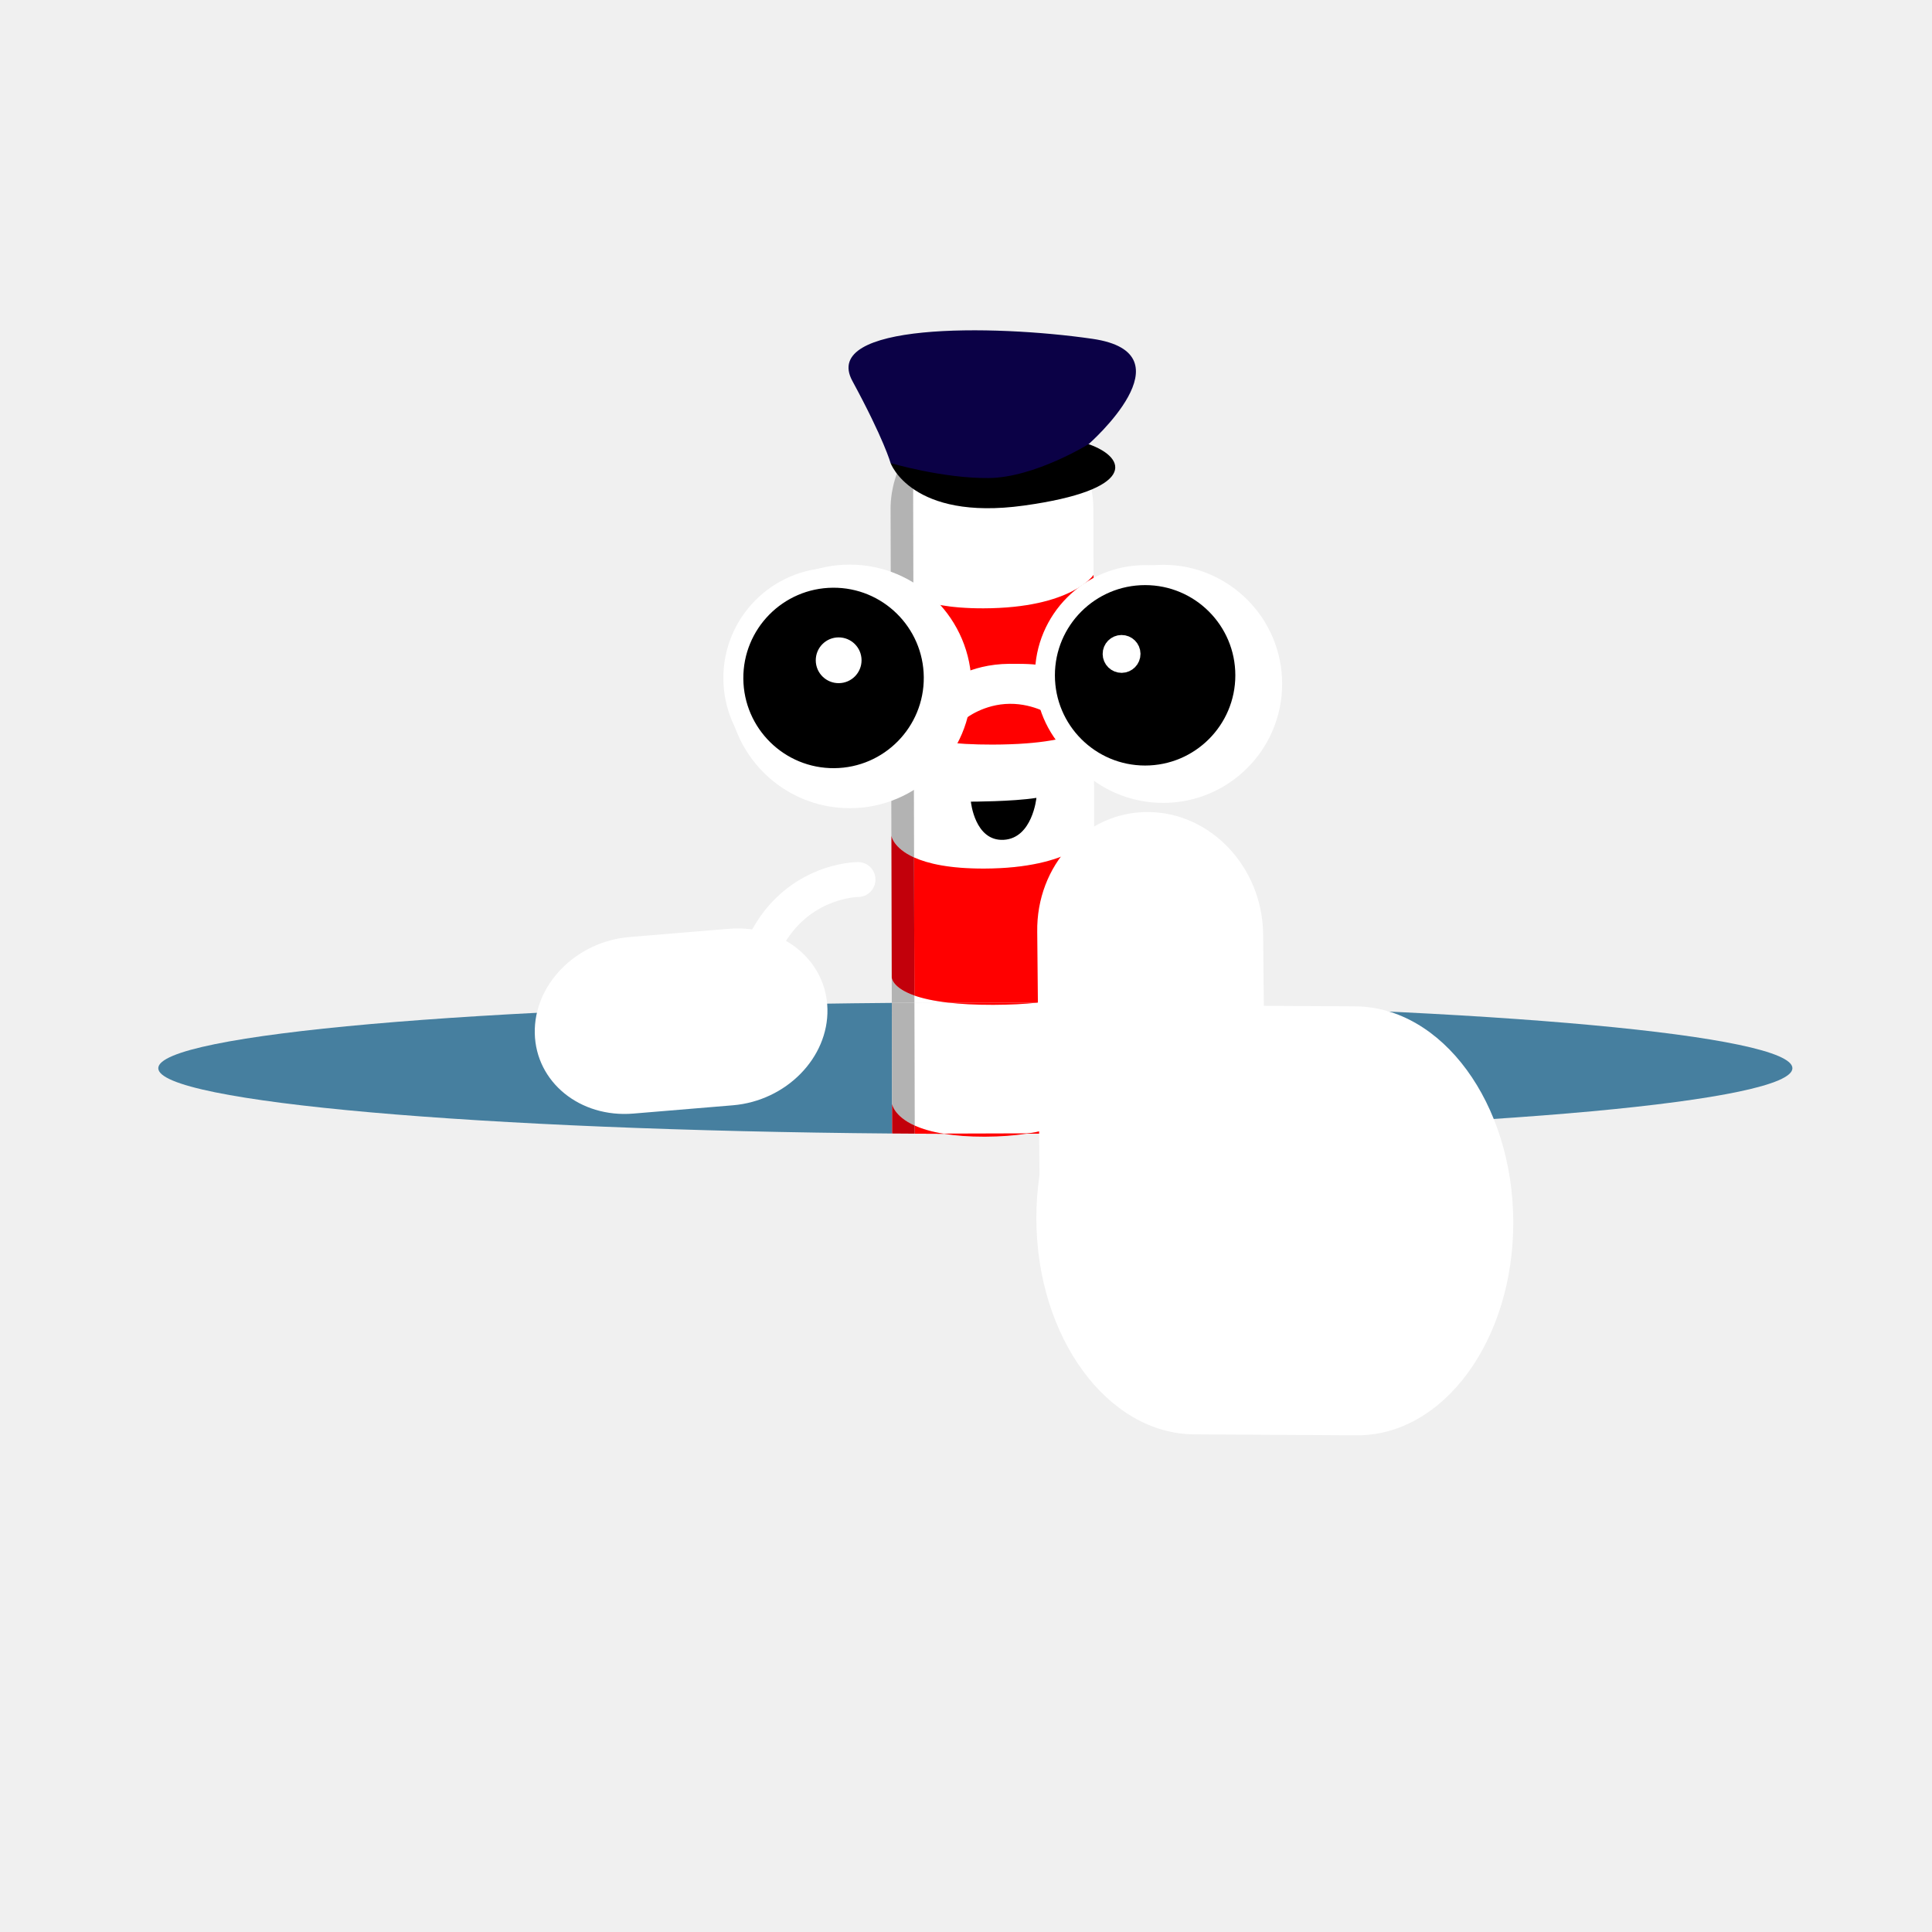
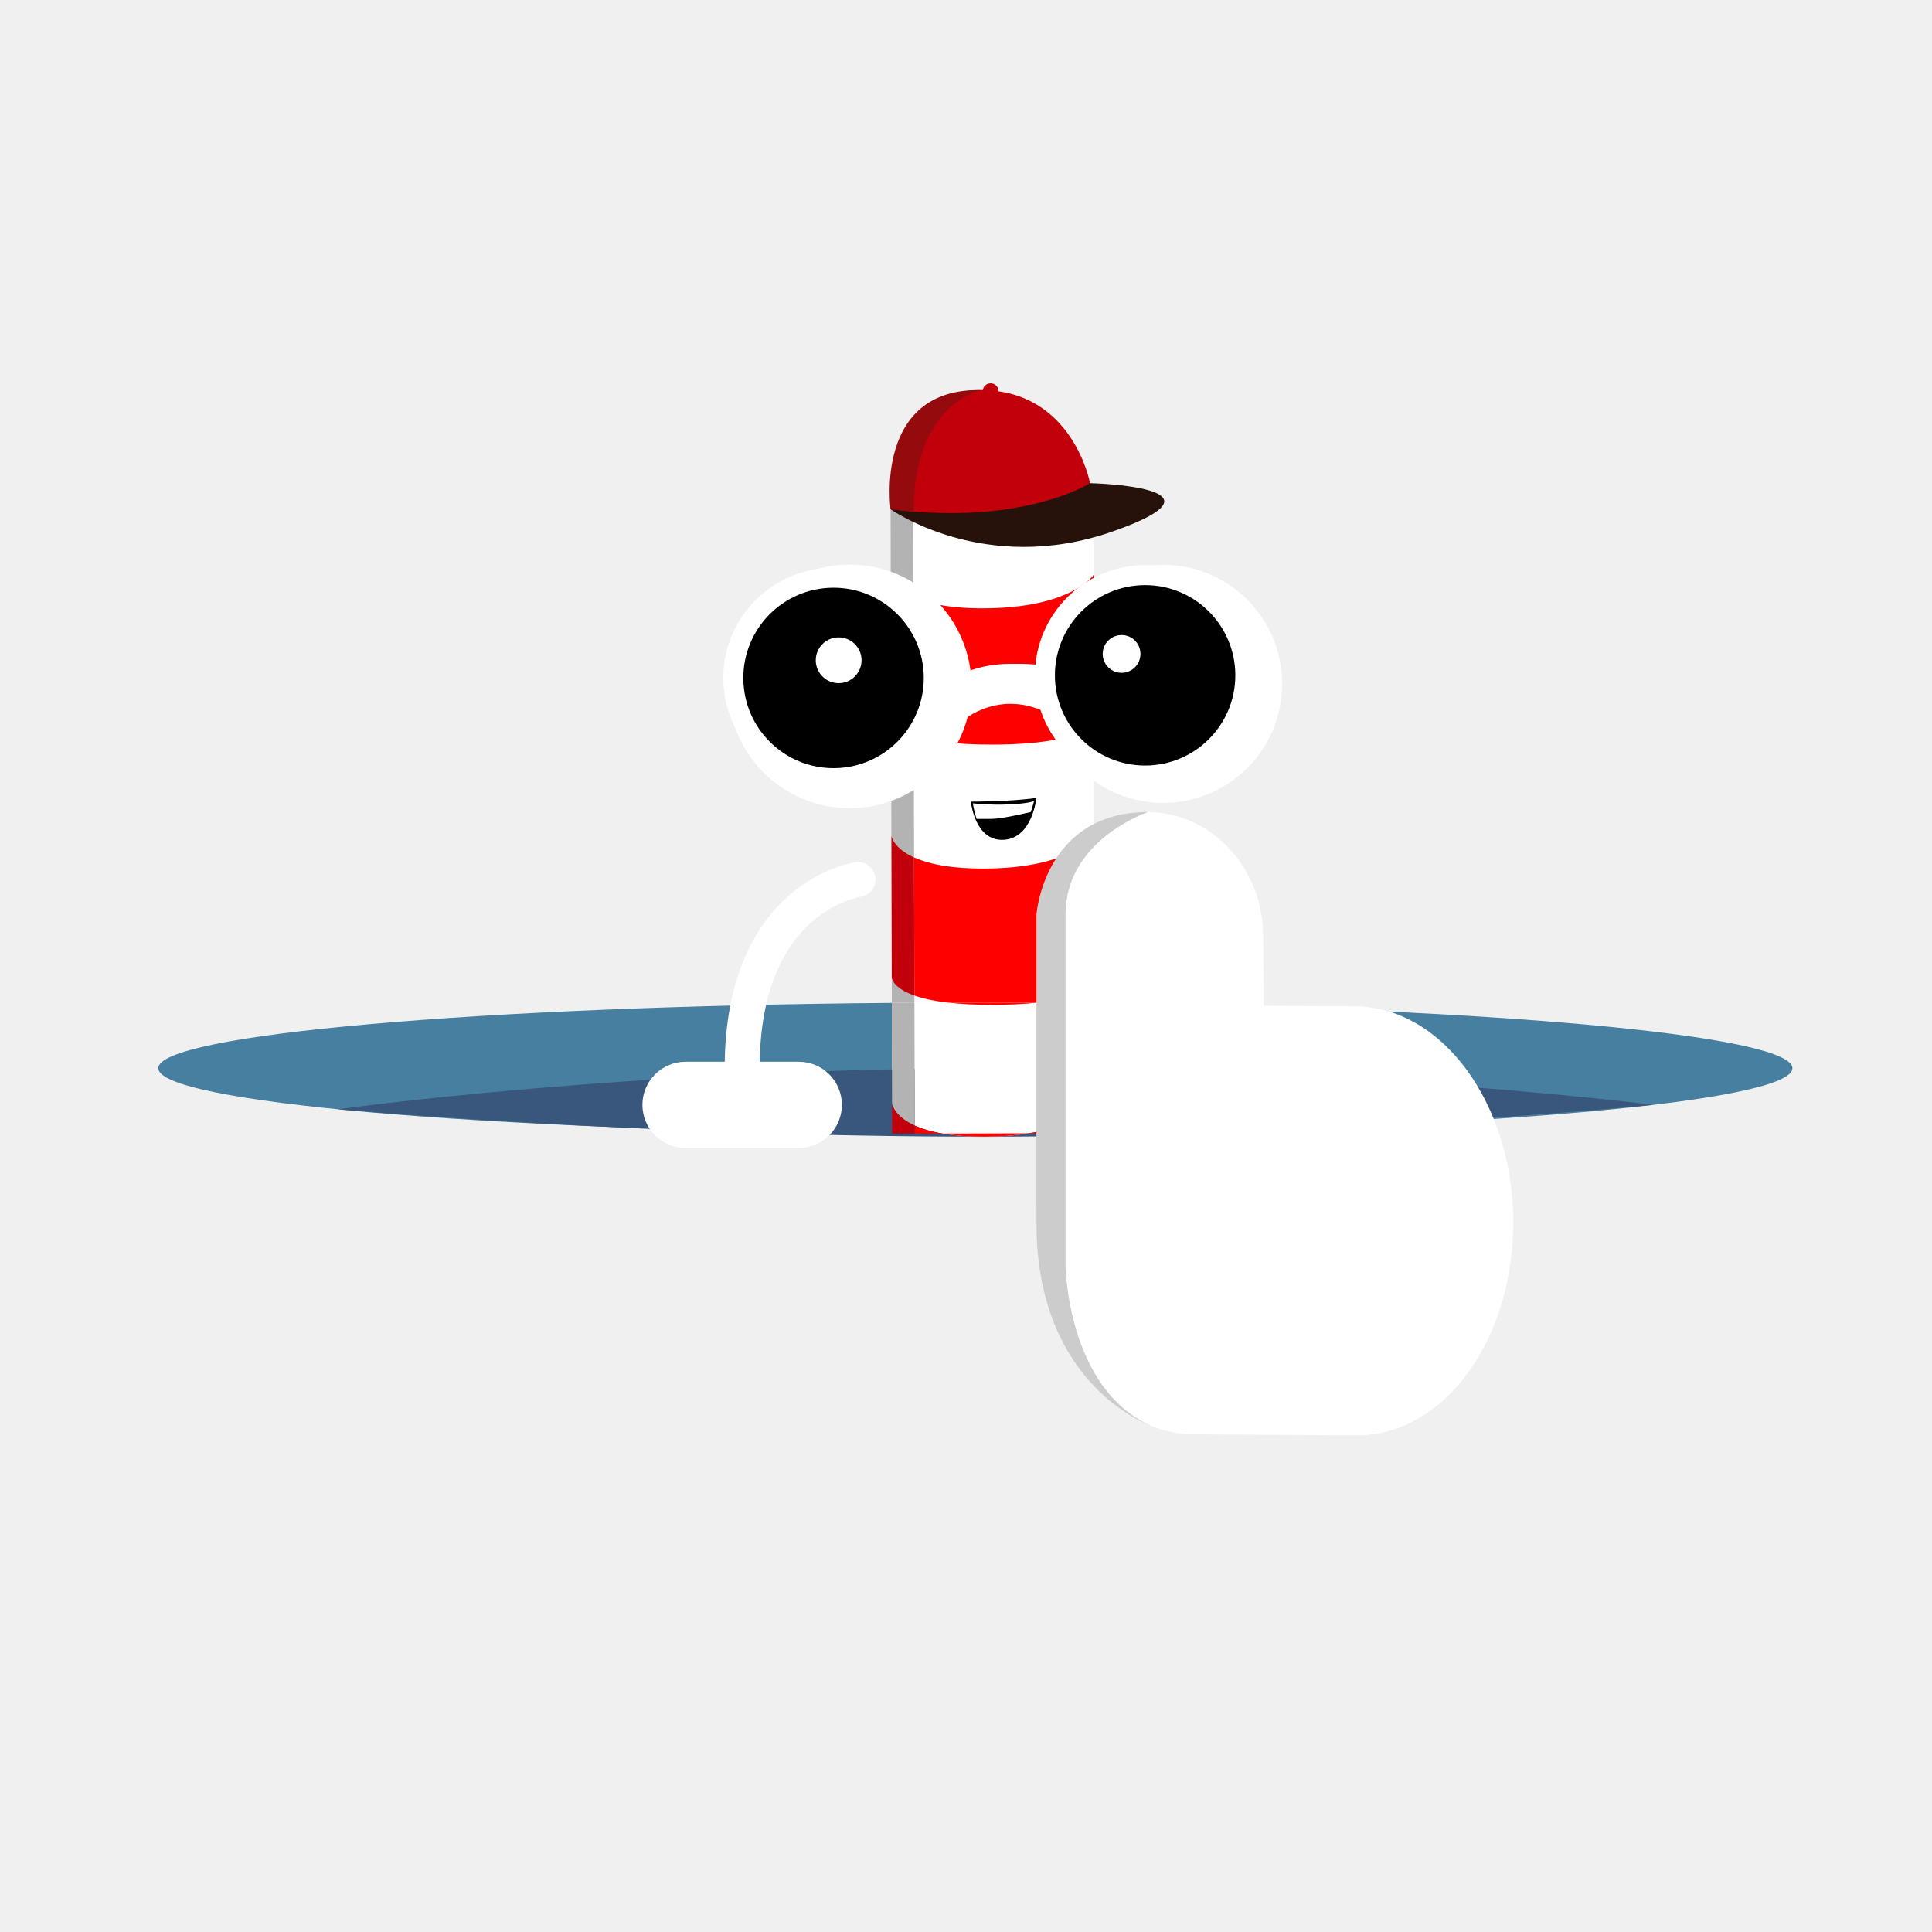
<svg xmlns="http://www.w3.org/2000/svg" version="1.1" id="Calque_1" x="0px" y="0px" width="300px" height="300px" viewBox="0 0 300 300" enable-background="new 0 0 300 300" xml:space="preserve">
  <path fill="#467F9F" d="M278.326,165.871c0-5.124-47.065-9.365-108.357-10.085l0.04,15.53l0.012,4.639  C231.288,175.233,278.326,170.994,278.326,165.871z" />
  <path fill="#467F9F" d="M138.479,155.73c-63.977,0.521-113.901,4.862-113.901,10.141c0,5.279,49.951,9.621,113.953,10.141  l-0.012-4.615L138.479,155.73z" />
+   <path fill="#39577C" d="M52.476,172.248c0,0,47.372,4.258,100.448,4.258s103.806-4.945,103.806-4.945s-44.64-5.687-101.685-5.687  S52.476,172.248,52.476,172.248z" />
  <path fill="#FFFFFF" d="M154.122,115.618c-6.198,0.016-9.958-0.639-12.237-1.439c0.014,5.906,0.03,12.283,0.047,18.959  c2.113,0.961,5.493,1.748,10.886,1.734c13.727-0.035,17.085-5.191,17.085-5.191l-0.044-18.104  C169.859,111.577,169.869,115.581,154.122,115.618z" />
  <path fill="#FFFFFF" d="M141.788,76.429c0.004,1.209,0.019,7.173,0.042,16.3c2.114,0.959,5.493,1.744,10.886,1.732  c13.726-0.035,17.087-5.191,17.087-5.191l-0.027-10.286c-0.021-8.696-7.088-15.728-15.784-15.704  c-2.644,0.006-5.133,0.666-7.317,1.823c0.532-0.274,1.093-0.535,1.696-0.772C148.371,64.332,141.77,69.083,141.788,76.429z" />
  <path fill="#FFFFFF" d="M141.986,154.588c0.001,0.37,0.002,0.747,0.003,1.118c1.729-0.011,3.469-0.018,5.217-0.022  C144.922,155.418,143.231,155.025,141.986,154.588z" />
  <path fill="#FFFFFF" d="M146.58,176.057c1.725,0.282,3.804,0.457,6.344,0.449c2.481-0.006,4.619-0.182,6.464-0.462  c-2.625,0.013-5.27,0.021-7.936,0.021C149.82,176.064,148.197,176.062,146.58,176.057z" />
  <path fill="#FFFFFF" d="M160.938,155.706c3.042,0.019,6.053,0.045,9.031,0.08l-0.01-3.8  C169.959,151.986,169.957,154.746,160.938,155.706z" />
  <path fill="#FFFFFF" d="M154.225,156.031c-2.813,0.006-5.12-0.127-7.019-0.348c-1.748,0.005-3.488,0.012-5.217,0.022  c0.015,6.301,0.031,12.688,0.047,19.069c1.119,0.509,2.605,0.963,4.544,1.281c1.617,0.005,3.24,0.008,4.872,0.008  c2.666,0,5.311-0.008,7.936-0.021c8.362-1.27,10.621-4.728,10.621-4.728l-0.04-15.53c-2.979-0.035-5.989-0.062-9.031-0.08  C159.098,155.901,156.893,156.024,154.225,156.031z" />
  <path fill="#FF0000" d="M152.717,94.462c-5.394,0.012-8.772-0.773-10.886-1.732c0.014,5.951,0.033,13.25,0.054,21.449  c2.28,0.801,6.039,1.455,12.237,1.439c15.747-0.037,15.737-4.041,15.737-4.041l-0.056-22.306  C169.804,89.271,166.442,94.427,152.717,94.462z" />
  <path fill="#FF0000" d="M152.818,134.872c-5.394,0.014-8.773-0.773-10.886-1.734c0.017,6.891,0.035,14.102,0.054,21.45  c1.245,0.438,2.936,0.83,5.22,1.096c1.411-0.003,2.824-0.006,4.246-0.006c3.191,0,6.354,0.01,9.485,0.028  c9.02-0.96,9.021-3.72,9.021-3.72l-0.056-22.306C169.903,129.681,166.545,134.837,152.818,134.872z" />
  <path fill="#FF0000" d="M160.938,155.706c-3.132-0.019-6.294-0.028-9.485-0.028c-1.422,0-2.835,0.003-4.246,0.006  c1.898,0.221,4.205,0.354,7.019,0.348C156.893,156.024,159.098,155.901,160.938,155.706z" />
  <path fill="#FF0000" d="M170.021,175.955c-3.5,0.042-7.046,0.071-10.633,0.089c-1.845,0.28-3.982,0.456-6.464,0.462  c-2.54,0.008-4.619-0.167-6.344-0.449c-1.52-0.005-3.035-0.012-4.541-0.021" />
  <path fill="#FF0000" d="M142.04,176.036c1.506,0.009,3.021,0.016,4.541,0.021c-1.938-0.318-3.425-0.772-4.544-1.281  C142.037,175.196,142.038,175.616,142.04,176.036z" />
  <path fill="#FF0000" d="M159.388,176.044c3.587-0.018,7.133-0.047,10.633-0.089l-0.012-4.639  C170.009,171.316,167.75,174.774,159.388,176.044z" />
  <path fill="#B3B3B3" d="M138.287,79.064c-0.002-0.771,0.055-1.523,0.159-2.266C138.247,78.167,138.287,79.064,138.287,79.064z" />
  <path fill="#B3B3B3" d="M146.675,65.104c-5.06,2.616-7.075,6.812-7.873,9.923C139.927,70.726,142.828,67.142,146.675,65.104z" />
  <path fill="#B3B3B3" d="M141.932,133.138c-0.018-6.676-0.033-13.053-0.047-18.959c-3.511-1.232-3.515-2.809-3.515-2.809  l0.045,18.391C138.416,129.761,138.664,131.655,141.932,133.138z" />
  <path fill="#B3B3B3" d="M141.831,92.729c-0.024-9.127-0.039-15.091-0.042-16.3c-0.018-7.346,6.583-12.098,6.583-12.098  c-0.604,0.237-1.164,0.498-1.696,0.772c-3.847,2.038-6.748,5.622-7.873,9.923c-0.032,0.121-0.06,0.24-0.087,0.357  c-0.016,0.07-0.033,0.143-0.048,0.216c-0.052,0.237-0.097,0.466-0.137,0.688c-0.013,0.075-0.029,0.153-0.041,0.23  c-0.015,0.096-0.03,0.188-0.042,0.28c-0.104,0.742-0.161,1.495-0.159,2.266l0.025,10.286  C138.312,89.35,138.564,91.246,141.831,92.729z" />
  <path fill="#B3B3B3" d="M141.986,154.588c-3.511-1.23-3.518-2.809-3.518-2.809l0.01,3.951c1.165-0.01,2.336-0.018,3.51-0.024  C141.988,155.335,141.987,154.958,141.986,154.588z" />
  <path fill="#B3B3B3" d="M142.036,174.775c-0.016-6.381-0.032-12.769-0.047-19.069c-1.174,0.007-2.345,0.015-3.51,0.024l0.041,15.666  C138.52,171.396,138.77,173.291,142.036,174.775z" />
  <path fill="#C2000B" d="M141.885,114.179c-0.021-8.199-0.04-15.498-0.054-21.449c-3.267-1.484-3.518-3.379-3.518-3.379l0.058,22.02  C138.37,111.37,138.374,112.946,141.885,114.179z" />
  <path fill="#C2000B" d="M141.986,154.588c-0.02-7.349-0.037-14.56-0.054-21.45c-3.268-1.482-3.517-3.377-3.517-3.377l0.053,22.019  C138.469,151.779,138.475,153.357,141.986,154.588z" />
  <path fill="#C2000B" d="M142.04,176.036c-1.174-0.007-2.344-0.015-3.508-0.024" />
  <path fill="#C2000B" d="M142.036,174.775c-3.267-1.484-3.517-3.379-3.517-3.379l0.012,4.615c1.165,0.01,2.334,0.018,3.508,0.024  C142.038,175.616,142.037,175.196,142.036,174.775z" />
  <path d="M150.756,124.479c0,0,6.449,0.001,10.179-0.588c0,0-0.614,6.285-5.097,6.517  C151.353,130.64,150.756,124.479,150.756,124.479z" />
  <path fill="#FFFFFF" d="M179.278,203.638c9.688,0.064,17.401-8.268,17.238-18.621l-0.378-40.059  c-0.164-10.353-8.158-18.803-17.845-18.867l0,0c-9.679-0.066-17.398,8.268-17.232,18.631l0.376,40.054  C161.61,195.126,169.598,203.564,179.278,203.638L179.278,203.638z" />
  <g>
    <circle fill="#FFFFFF" stroke="#FFFFFF" stroke-width="2.746" stroke-linecap="round" stroke-linejoin="round" stroke-miterlimit="10" cx="180.606" cy="106.188" r="17.112" />
    <circle stroke="#FFFFFF" stroke-width="3.101" stroke-linecap="round" stroke-linejoin="round" stroke-miterlimit="10" cx="177.813" cy="104.863" r="15.559" />
    <path fill="#FFFFFF" stroke="#FFFFFF" stroke-width="3.101" stroke-linecap="round" stroke-linejoin="round" stroke-miterlimit="10" d="   M175.546,101.526c0.006,0.766-0.61,1.395-1.377,1.404c-0.766,0.004-1.393-0.613-1.398-1.379c-0.007-0.766,0.608-1.393,1.377-1.398   C174.913,100.144,175.538,100.761,175.546,101.526z" />
    <circle fill="#FFFFFF" stroke="#FFFFFF" stroke-width="2.809" stroke-linecap="round" stroke-linejoin="round" stroke-miterlimit="10" cx="131.945" cy="106.584" r="17.507" />
    <path stroke="#FFFFFF" stroke-width="3.101" stroke-linecap="round" stroke-linejoin="round" stroke-miterlimit="10" d="   M144.995,105.14c0.07,8.594-6.838,15.619-15.43,15.691c-8.594,0.072-15.619-6.836-15.691-15.428   c-0.072-8.594,6.835-15.619,15.43-15.692C137.894,89.638,144.921,96.546,144.995,105.14z" />
    <path fill="#FFFFFF" stroke="#FFFFFF" stroke-width="3.101" stroke-linecap="round" stroke-linejoin="round" stroke-miterlimit="10" d="   M132.231,102.511c0.009,1.105-0.881,2.012-1.988,2.018c-1.107,0.012-2.014-0.877-2.021-1.984c-0.01-1.107,0.88-2.014,1.988-2.021   C131.319,100.515,132.223,101.403,132.231,102.511z" />
    <g>
      <path fill="#FFFFFF" d="M149.912,111.595l-0.421-0.455l-2.965-4.75c0.373-0.332,3.834-3.26,10.221-3.314    c6.323-0.055,5.769,0.611,6.275,1.082l1.018,6.328c0,0-0.57,0.701-0.504,0.75c-0.015-0.012-2.857-1.982-6.738-1.949    C152.765,109.319,149.997,111.526,149.912,111.595z" />
    </g>
  </g>
  <path fill="#FFFFFF" d="M234.979,189.713c-0.062-18.399-11.051-33.365-24.546-33.447l-25.18-0.141  c-13.499-0.073-24.386,14.77-24.327,33.157l0,0c0.061,18.399,11.051,33.369,24.545,33.444l25.18,0.15  C224.148,222.951,235.039,208.105,234.979,189.713L234.979,189.713z" />
-   <path fill="#FFFFFF" d="M83.04,160.459c-0.168-7.572,6.411-14.265,14.693-14.954l15.452-1.283c8.285-0.688,15.132,4.887,15.3,12.455  l0,0c0.166,7.572-6.413,14.265-14.694,14.952l-15.451,1.287C90.057,173.604,83.208,168.028,83.04,160.459L83.04,160.459z" />
-   <path fill="none" stroke="#FFFFFF" stroke-width="5.426" stroke-linecap="round" stroke-linejoin="round" stroke-miterlimit="10" d="  M133.228,136.573c0,0-10.228,0-14.962,10.915" />
-   <g>
-     <path d="M138.29,71.903c0,0,3.234,9.017,20.686,6.604c17.449-2.412,16.209-7.374,10.062-9.54L138.29,71.903z" />
-     <path fill="#0B0146" d="M138.29,71.903c0,0,8.116,2.401,15.244,2.328c7.128-0.074,15.504-5.265,15.504-5.265   s16.137-14.104,0.586-16.355c-15.548-2.253-42.182-2.517-37.271,6.539C137.267,68.207,138.29,71.903,138.29,71.903z" />
-   </g>
+   <path fill="none" stroke="#FFFFFF" stroke-width="5.426" stroke-linecap="round" stroke-linejoin="round" stroke-miterlimit="10" d="  M133.228,136.573c0,0-17.986,2.427-17.986,29.301" />
+   <path fill="#FFFFFF" d="M151.076,124.737c0,0,2.449,0.307,5.556,0.175s3.938-0.525,3.938-0.525s-0.306,1.131-0.524,1.703  c0,0-4.243,1.028-5.906,1.062s-2.494,0-2.494,0S151.164,125.656,151.076,124.737z" />
+   <path fill="#C2000B" d="M169.265,75.027c0,0-2.68-14.448-16.932-14.448s-14.055,14.873-14.046,18.485c0,0,11.985,3.4,22.282,0.912  S169.265,75.027,169.265,75.027z" />
+   <path fill="#26120B" d="M138.287,79.064c0,0,14.599,10.43,34.483,3.463s-3.506-7.5-3.506-7.5S158.919,81.678,138.287,79.064z" />
+   <path fill="#CCCCCC" d="M178.294,126.091c0,0-12.841,4.234-12.841,15.94s0,54.448,0,54.448s0.229,19.202,13.336,24.94  c0,0-17.852-6.054-17.852-31.474s0-47.915,0-47.915S162.062,126.091,178.294,126.091z" />
+   <path fill="#FFFFFF" d="M130.727,171.561c0,3.698-2.998,6.696-6.696,6.696h-17.579c-3.698,0-6.696-2.998-6.696-6.696l0,0  c0-3.698,2.998-6.696,6.696-6.696h17.579C127.729,164.864,130.727,167.862,130.727,171.561L130.727,171.561z" />
+   <path fill="#950B0D" d="M152.333,60.579c0,0-10.448,1.952-10.448,18.858c0,0-0.275,0.042-3.598-0.373  C138.287,79.064,135.666,60.229,152.333,60.579z" />
+   <path fill="#C2000B" d="M155.045,60.74c0,0.673-0.546,1.219-1.22,1.219h-0.01c-0.674,0-1.22-0.546-1.22-1.219l0,0  c0-0.673,0.546-1.219,1.22-1.219h0.01C154.499,59.521,155.045,60.067,155.045,60.74L155.045,60.74z" />
</svg>
